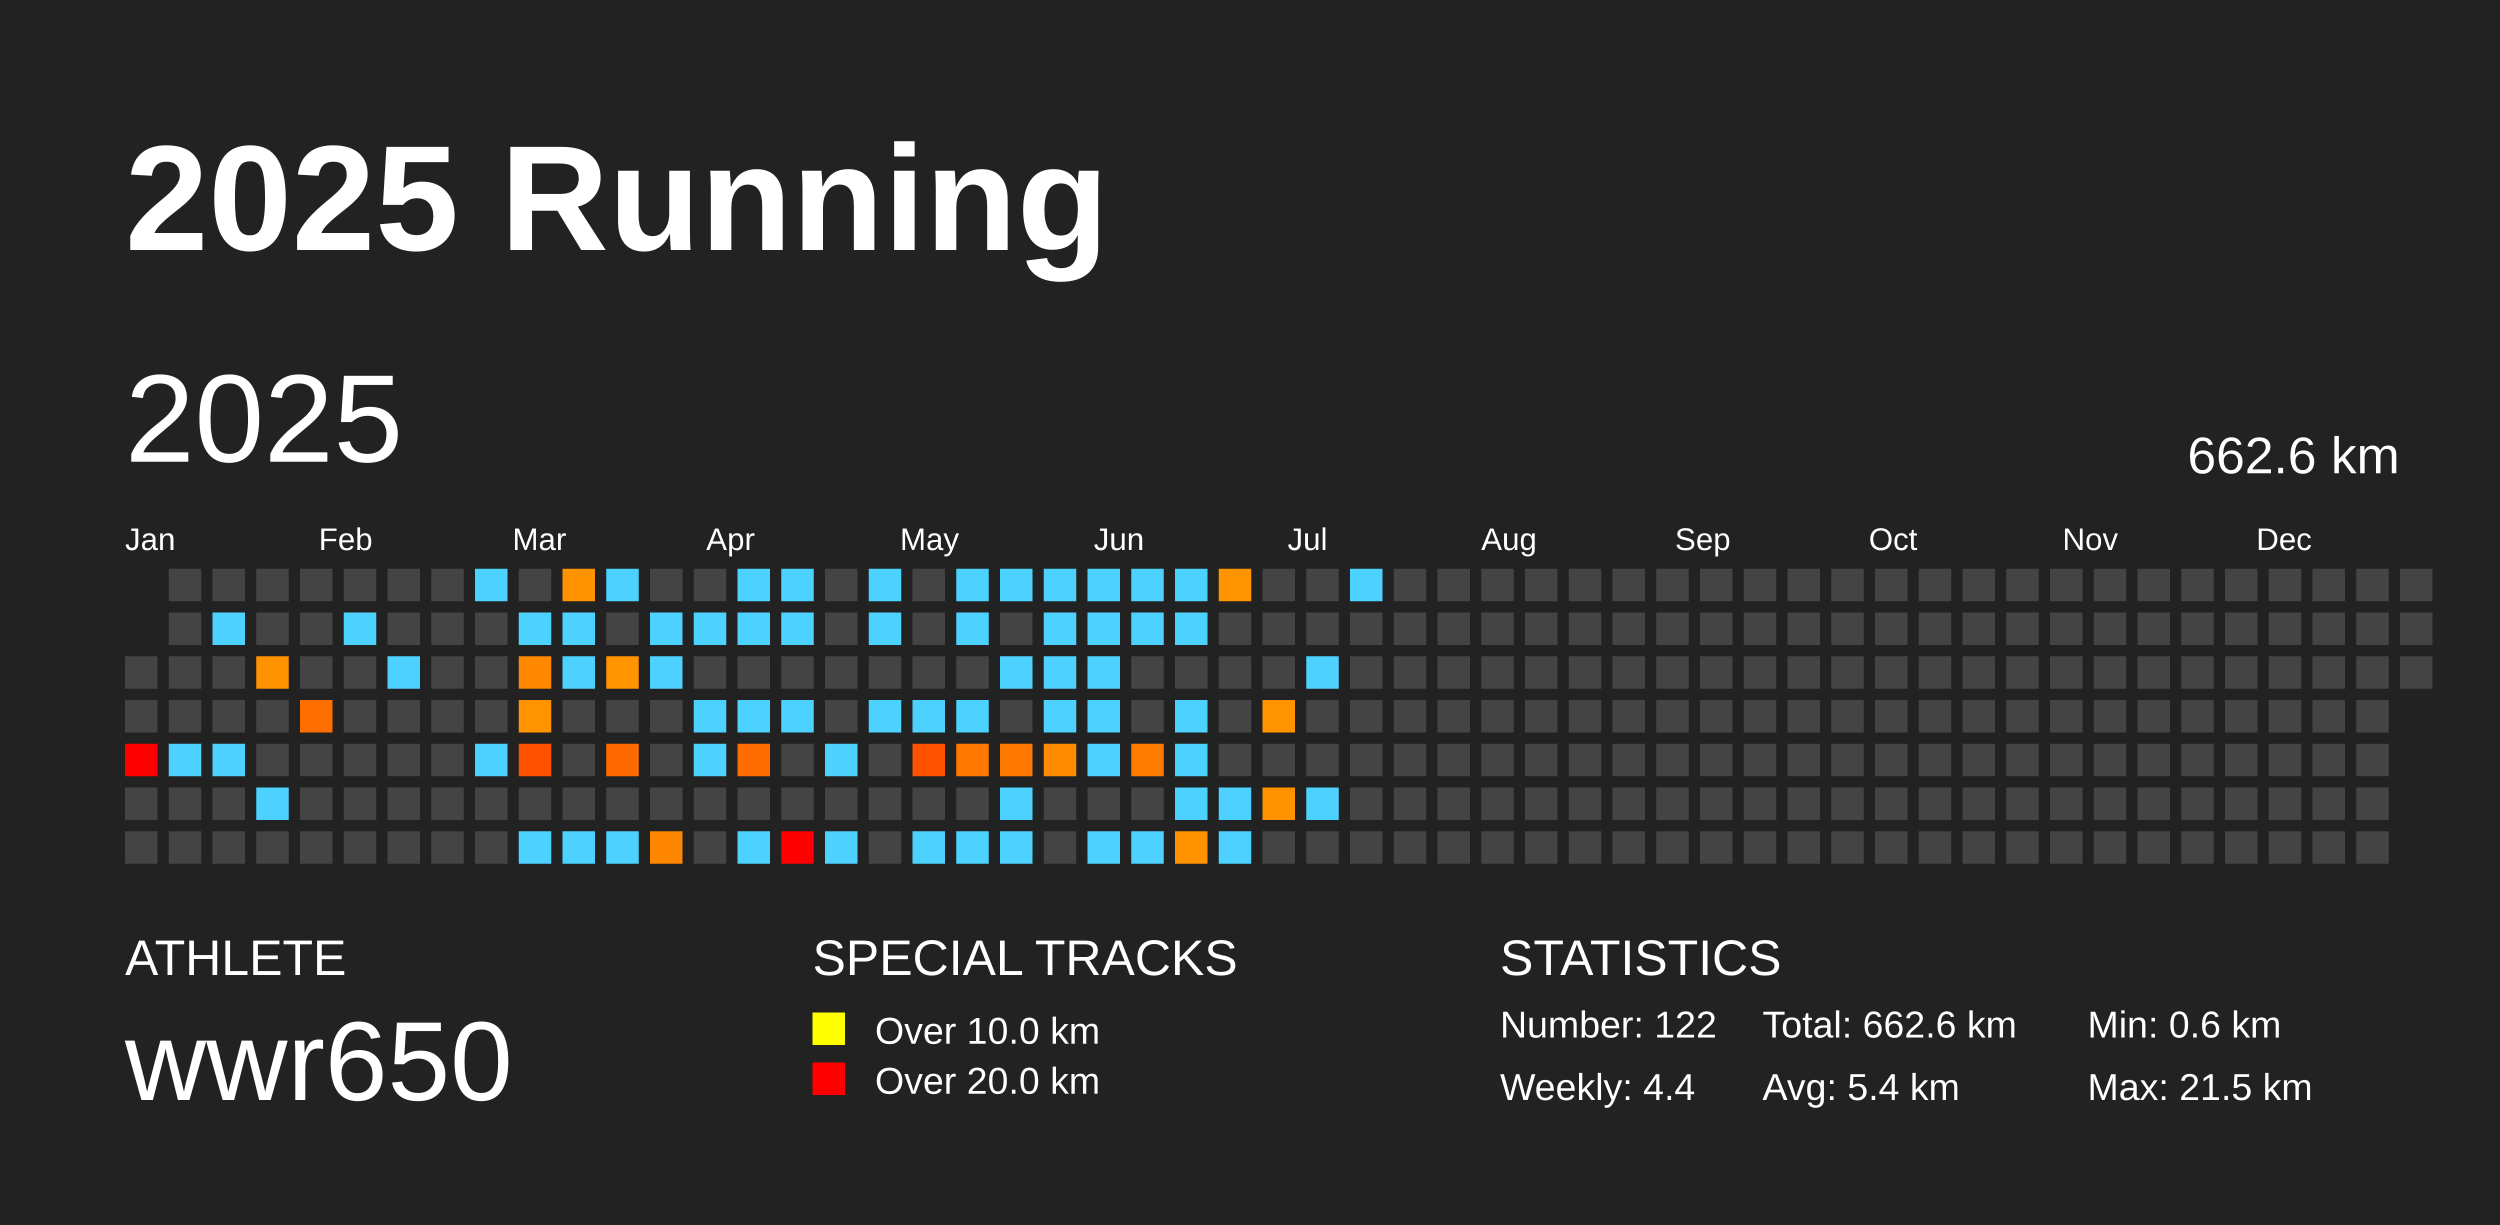
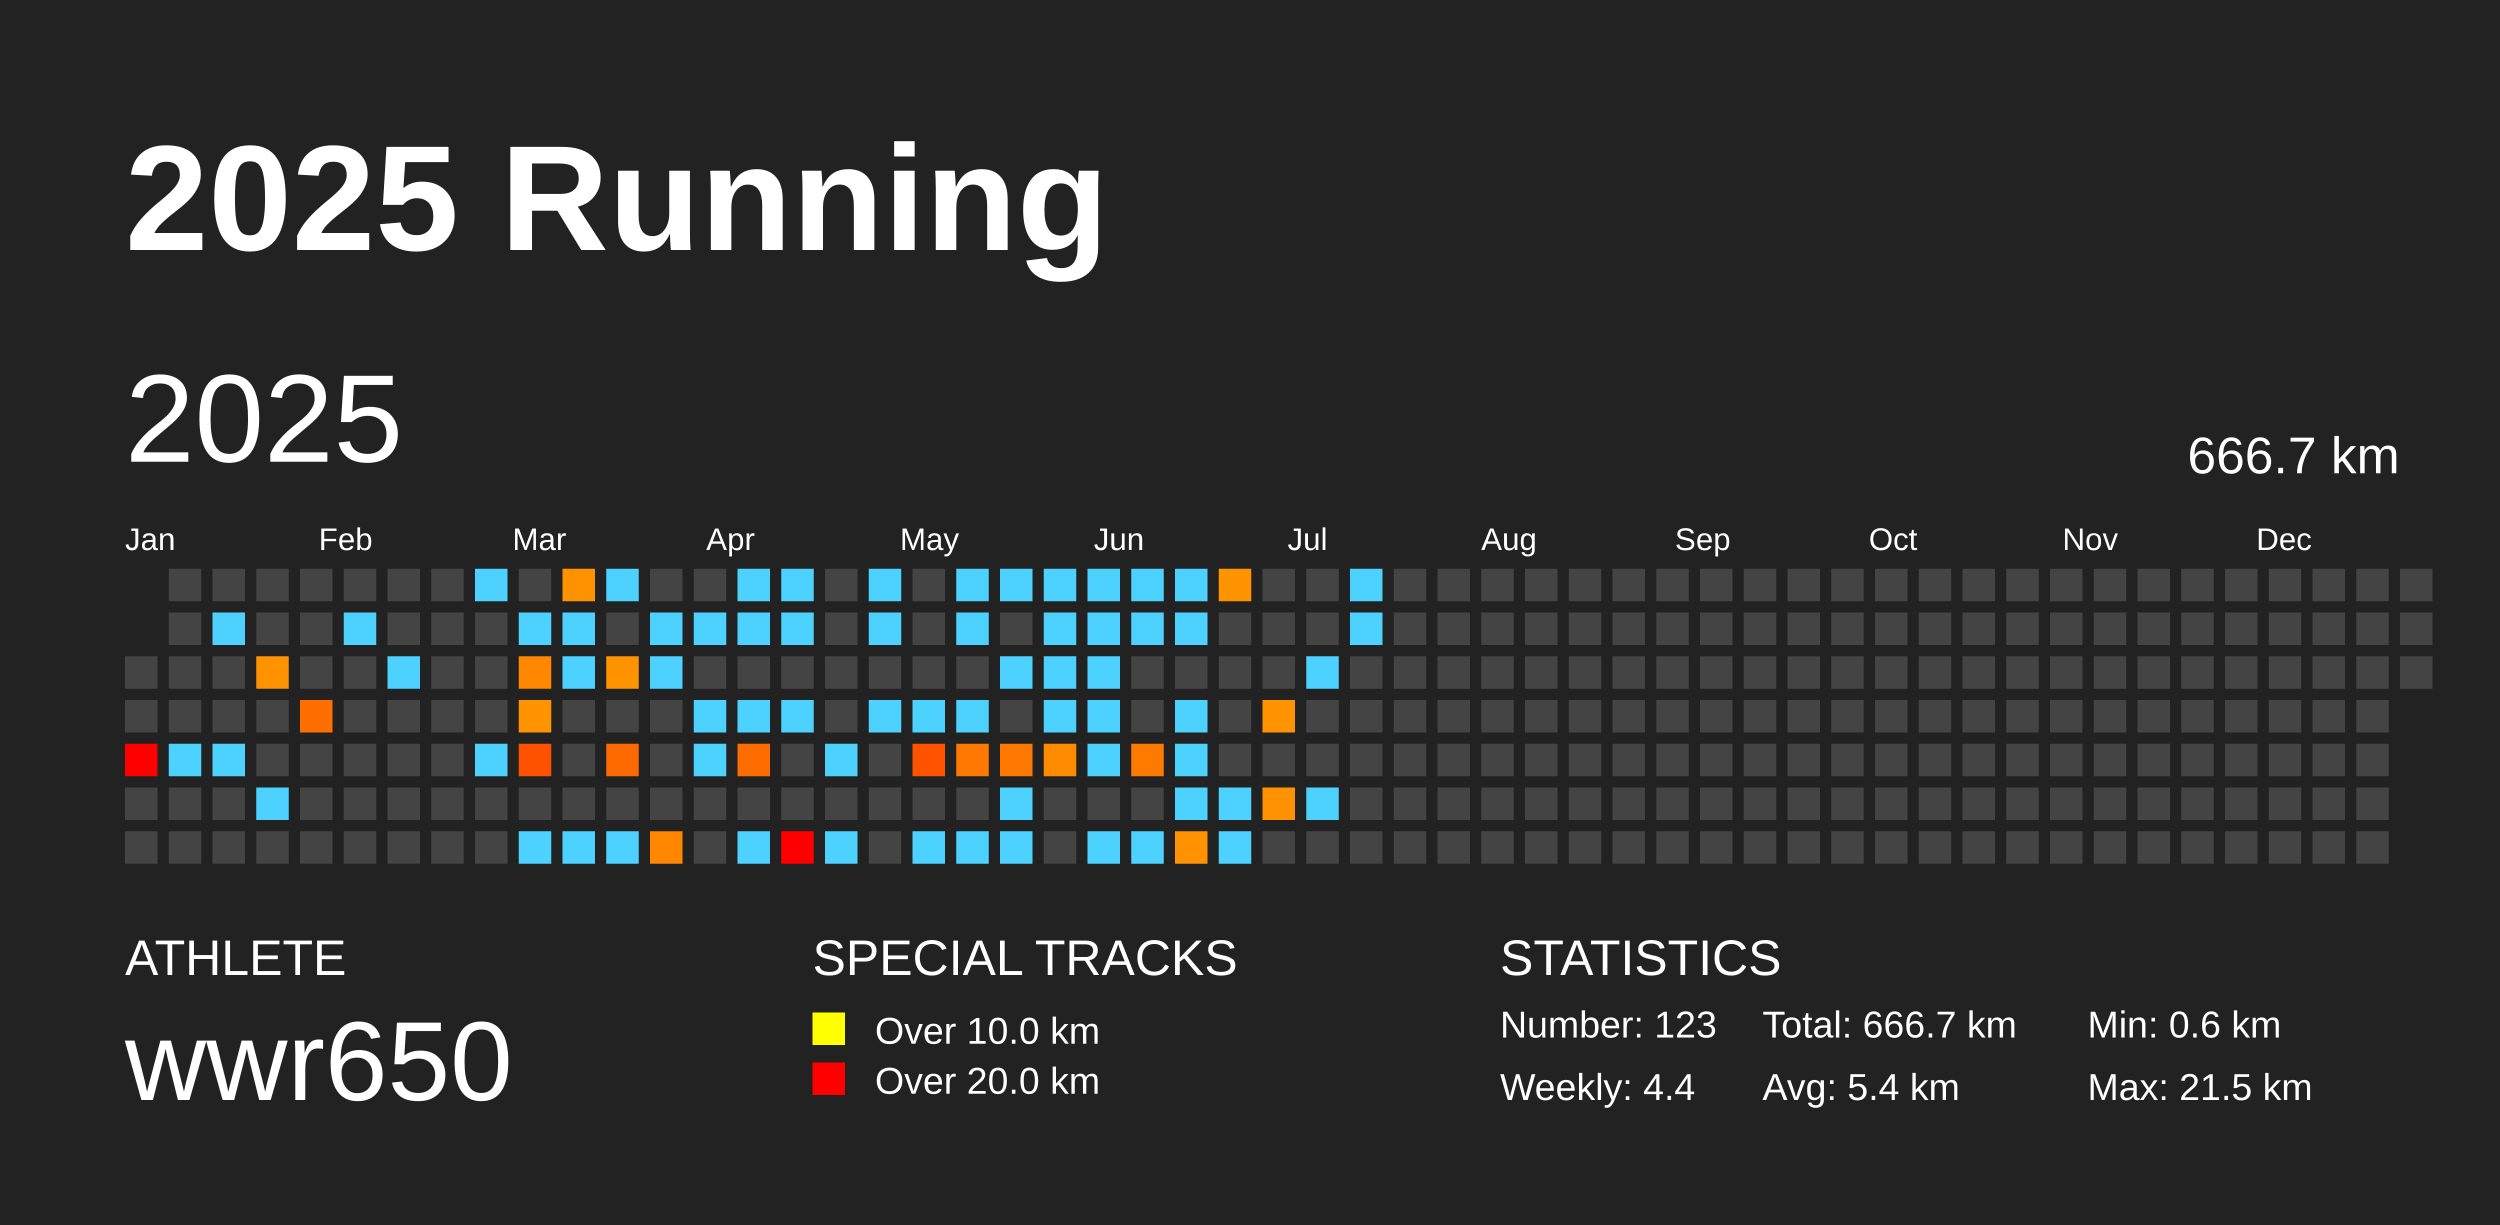
<svg xmlns="http://www.w3.org/2000/svg" baseProfile="full" height="98mm" version="1.1" viewBox="0,0,200,98" width="200mm">
  <defs />
  <rect fill="#222222" height="98" width="200" x="0" y="0" />
  <text fill="#FFFFFF" style="font-size:12px; font-family:Arial; font-weight:bold;" x="10" y="20">2025 Running</text>
  <text fill="#FFFFFF" style="font-size:4px; font-family:Arial" x="10" y="78">ATHLETE</text>
  <text fill="#FFFFFF" style="font-size:9px; font-family:Arial" x="10" y="88">wwr650</text>
  <text fill="#FFFFFF" style="font-size:4px; font-family:Arial" x="65" y="78">SPECIAL TRACKS</text>
  <rect fill="yellow" height="2.6" width="2.6" x="65" y="81" />
  <text fill="#FFFFFF" style="font-size:3px; font-family:Arial" x="70" y="83.5">Over 10.0 km</text>
  <rect fill="red" height="2.6" width="2.6" x="65" y="85" />
  <text fill="#FFFFFF" style="font-size:3px; font-family:Arial" x="70" y="87.5">Over 20.0 km</text>
  <text fill="#FFFFFF" style="font-size:4px; font-family:Arial" x="120" y="78">STATISTICS</text>
-   <text fill="#FFFFFF" style="font-size:3px; font-family:Arial" x="120" y="83">Number: 122</text>
+   <text fill="#FFFFFF" style="font-size:3px; font-family:Arial" x="120" y="83">Number: 123</text>
  <text fill="#FFFFFF" style="font-size:3px; font-family:Arial" x="120" y="88">Weekly: 4.4</text>
-   <text fill="#FFFFFF" style="font-size:3px; font-family:Arial" x="141" y="83">Total: 662.6 km</text>
+   <text fill="#FFFFFF" style="font-size:3px; font-family:Arial" x="141" y="83">Total: 666.7 km</text>
  <text fill="#FFFFFF" style="font-size:3px; font-family:Arial" x="141" y="88">Avg: 5.4 km</text>
  <text fill="#FFFFFF" style="font-size:3px; font-family:Arial" x="167" y="83">Min: 0.6 km</text>
  <text fill="#FFFFFF" style="font-size:3px; font-family:Arial" x="167" y="88">Max: 21.5 km</text>
  <text dominant-baseline="hanging" fill="#FFFFFF" style="font-size:10.0px; font-family:Arial;" x="10" y="30">2025</text>
-   <text dominant-baseline="hanging" fill="#FFFFFF" style="font-size:4.125px; font-family:Arial;" x="175" y="35">662.6 km</text>
+   <text dominant-baseline="hanging" fill="#FFFFFF" style="font-size:4.125px; font-family:Arial;" x="175" y="35">666.7 km</text>
  <text fill="#FFFFFF" style="font-size:2.5px; font-family:Arial" x="10.0" y="44">Jan</text>
  <text fill="#FFFFFF" style="font-size:2.5px; font-family:Arial" x="25.5" y="44">Feb</text>
  <text fill="#FFFFFF" style="font-size:2.5px; font-family:Arial" x="41.0" y="44">Mar</text>
  <text fill="#FFFFFF" style="font-size:2.5px; font-family:Arial" x="56.5" y="44">Apr</text>
  <text fill="#FFFFFF" style="font-size:2.5px; font-family:Arial" x="72.0" y="44">May</text>
  <text fill="#FFFFFF" style="font-size:2.5px; font-family:Arial" x="87.5" y="44">Jun</text>
  <text fill="#FFFFFF" style="font-size:2.5px; font-family:Arial" x="103.0" y="44">Jul</text>
  <text fill="#FFFFFF" style="font-size:2.5px; font-family:Arial" x="118.5" y="44">Aug</text>
  <text fill="#FFFFFF" style="font-size:2.5px; font-family:Arial" x="134.0" y="44">Sep</text>
  <text fill="#FFFFFF" style="font-size:2.5px; font-family:Arial" x="149.5" y="44">Oct</text>
  <text fill="#FFFFFF" style="font-size:2.5px; font-family:Arial" x="165.0" y="44">Nov</text>
  <text fill="#FFFFFF" style="font-size:2.5px; font-family:Arial" x="180.5" y="44">Dec</text>
  <rect fill="#444444" height="2.6" width="2.6" x="10.0" y="52.5" />
  <rect fill="#444444" height="2.6" width="2.6" x="10.0" y="56.0" />
  <rect fill="red" height="2.6" width="2.6" x="10.0" y="59.5" />
  <rect fill="#444444" height="2.6" width="2.6" x="10.0" y="63.0" />
  <rect fill="#444444" height="2.6" width="2.6" x="10.0" y="66.5" />
  <rect fill="#444444" height="2.6" width="2.6" x="13.5" y="45.5" />
  <rect fill="#444444" height="2.6" width="2.6" x="13.5" y="49.0" />
  <rect fill="#444444" height="2.6" width="2.6" x="13.5" y="52.5" />
  <rect fill="#444444" height="2.6" width="2.6" x="13.5" y="56.0" />
  <rect fill="#4dd2ff" height="2.6" width="2.6" x="13.5" y="59.5" />
  <rect fill="#444444" height="2.6" width="2.6" x="13.5" y="63.0" />
  <rect fill="#444444" height="2.6" width="2.6" x="13.5" y="66.5" />
  <rect fill="#444444" height="2.6" width="2.6" x="17.0" y="45.5" />
  <rect fill="#4dd2ff" height="2.6" width="2.6" x="17.0" y="49.0" />
  <rect fill="#444444" height="2.6" width="2.6" x="17.0" y="52.5" />
  <rect fill="#444444" height="2.6" width="2.6" x="17.0" y="56.0" />
  <rect fill="#4dd2ff" height="2.6" width="2.6" x="17.0" y="59.5" />
  <rect fill="#444444" height="2.6" width="2.6" x="17.0" y="63.0" />
  <rect fill="#444444" height="2.6" width="2.6" x="17.0" y="66.5" />
  <rect fill="#444444" height="2.6" width="2.6" x="20.5" y="45.5" />
  <rect fill="#444444" height="2.6" width="2.6" x="20.5" y="49.0" />
  <rect fill="#ff9200" height="2.6" width="2.6" x="20.5" y="52.5" />
  <rect fill="#444444" height="2.6" width="2.6" x="20.5" y="56.0" />
  <rect fill="#444444" height="2.6" width="2.6" x="20.5" y="59.5" />
  <rect fill="#4dd2ff" height="2.6" width="2.6" x="20.5" y="63.0" />
  <rect fill="#444444" height="2.6" width="2.6" x="20.5" y="66.5" />
  <rect fill="#444444" height="2.6" width="2.6" x="24.0" y="45.5" />
  <rect fill="#444444" height="2.6" width="2.6" x="24.0" y="49.0" />
  <rect fill="#444444" height="2.6" width="2.6" x="24.0" y="52.5" />
  <rect fill="#ff6f00" height="2.6" width="2.6" x="24.0" y="56.0" />
  <rect fill="#444444" height="2.6" width="2.6" x="24.0" y="59.5" />
  <rect fill="#444444" height="2.6" width="2.6" x="24.0" y="63.0" />
  <rect fill="#444444" height="2.6" width="2.6" x="24.0" y="66.5" />
  <rect fill="#444444" height="2.6" width="2.6" x="27.5" y="45.5" />
  <rect fill="#4dd2ff" height="2.6" width="2.6" x="27.5" y="49.0" />
  <rect fill="#444444" height="2.6" width="2.6" x="27.5" y="52.5" />
  <rect fill="#444444" height="2.6" width="2.6" x="27.5" y="56.0" />
  <rect fill="#444444" height="2.6" width="2.6" x="27.5" y="59.5" />
  <rect fill="#444444" height="2.6" width="2.6" x="27.5" y="63.0" />
  <rect fill="#444444" height="2.6" width="2.6" x="27.5" y="66.5" />
  <rect fill="#444444" height="2.6" width="2.6" x="31.0" y="45.5" />
  <rect fill="#444444" height="2.6" width="2.6" x="31.0" y="49.0" />
  <rect fill="#4dd2ff" height="2.6" width="2.6" x="31.0" y="52.5" />
  <rect fill="#444444" height="2.6" width="2.6" x="31.0" y="56.0" />
  <rect fill="#444444" height="2.6" width="2.6" x="31.0" y="59.5" />
  <rect fill="#444444" height="2.6" width="2.6" x="31.0" y="63.0" />
  <rect fill="#444444" height="2.6" width="2.6" x="31.0" y="66.5" />
  <rect fill="#444444" height="2.6" width="2.6" x="34.5" y="45.5" />
  <rect fill="#444444" height="2.6" width="2.6" x="34.5" y="49.0" />
  <rect fill="#444444" height="2.6" width="2.6" x="34.5" y="52.5" />
  <rect fill="#444444" height="2.6" width="2.6" x="34.5" y="56.0" />
  <rect fill="#444444" height="2.6" width="2.6" x="34.5" y="59.5" />
  <rect fill="#444444" height="2.6" width="2.6" x="34.5" y="63.0" />
  <rect fill="#444444" height="2.6" width="2.6" x="34.5" y="66.5" />
  <rect fill="#4dd2ff" height="2.6" width="2.6" x="38.0" y="45.5" />
  <rect fill="#444444" height="2.6" width="2.6" x="38.0" y="49.0" />
  <rect fill="#444444" height="2.6" width="2.6" x="38.0" y="52.5" />
  <rect fill="#444444" height="2.6" width="2.6" x="38.0" y="56.0" />
  <rect fill="#4dd2ff" height="2.6" width="2.6" x="38.0" y="59.5" />
  <rect fill="#444444" height="2.6" width="2.6" x="38.0" y="63.0" />
  <rect fill="#444444" height="2.6" width="2.6" x="38.0" y="66.5" />
  <rect fill="#444444" height="2.6" width="2.6" x="41.5" y="45.5" />
  <rect fill="#4dd2ff" height="2.6" width="2.6" x="41.5" y="49.0" />
  <rect fill="#ff8800" height="2.6" width="2.6" x="41.5" y="52.5" />
  <rect fill="#ff9300" height="2.6" width="2.6" x="41.5" y="56.0" />
  <rect fill="#ff5200" height="2.6" width="2.6" x="41.5" y="59.5" />
  <rect fill="#444444" height="2.6" width="2.6" x="41.5" y="63.0" />
  <rect fill="#4dd2ff" height="2.6" width="2.6" x="41.5" y="66.5" />
  <rect fill="#ff9200" height="2.6" width="2.6" x="45.0" y="45.5" />
  <rect fill="#4dd2ff" height="2.6" width="2.6" x="45.0" y="49.0" />
  <rect fill="#4dd2ff" height="2.6" width="2.6" x="45.0" y="52.5" />
  <rect fill="#444444" height="2.6" width="2.6" x="45.0" y="56.0" />
  <rect fill="#444444" height="2.6" width="2.6" x="45.0" y="59.5" />
  <rect fill="#444444" height="2.6" width="2.6" x="45.0" y="63.0" />
  <rect fill="#4dd2ff" height="2.6" width="2.6" x="45.0" y="66.5" />
  <rect fill="#4dd2ff" height="2.6" width="2.6" x="48.5" y="45.5" />
  <rect fill="#444444" height="2.6" width="2.6" x="48.5" y="49.0" />
  <rect fill="#ff9300" height="2.6" width="2.6" x="48.5" y="52.5" />
  <rect fill="#444444" height="2.6" width="2.6" x="48.5" y="56.0" />
  <rect fill="#ff6a00" height="2.6" width="2.6" x="48.5" y="59.5" />
  <rect fill="#444444" height="2.6" width="2.6" x="48.5" y="63.0" />
  <rect fill="#4dd2ff" height="2.6" width="2.6" x="48.5" y="66.5" />
  <rect fill="#444444" height="2.6" width="2.6" x="52.0" y="45.5" />
  <rect fill="#4dd2ff" height="2.6" width="2.6" x="52.0" y="49.0" />
  <rect fill="#4dd2ff" height="2.6" width="2.6" x="52.0" y="52.5" />
  <rect fill="#444444" height="2.6" width="2.6" x="52.0" y="56.0" />
  <rect fill="#444444" height="2.6" width="2.6" x="52.0" y="59.5" />
  <rect fill="#444444" height="2.6" width="2.6" x="52.0" y="63.0" />
  <rect fill="#ff8700" height="2.6" width="2.6" x="52.0" y="66.5" />
  <rect fill="#444444" height="2.6" width="2.6" x="55.5" y="45.5" />
  <rect fill="#4dd2ff" height="2.6" width="2.6" x="55.5" y="49.0" />
  <rect fill="#444444" height="2.6" width="2.6" x="55.5" y="52.5" />
  <rect fill="#4dd2ff" height="2.6" width="2.6" x="55.5" y="56.0" />
  <rect fill="#4dd2ff" height="2.6" width="2.6" x="55.5" y="59.5" />
  <rect fill="#444444" height="2.6" width="2.6" x="55.5" y="63.0" />
  <rect fill="#444444" height="2.6" width="2.6" x="55.5" y="66.5" />
  <rect fill="#4dd2ff" height="2.6" width="2.6" x="59.0" y="45.5" />
  <rect fill="#4dd2ff" height="2.6" width="2.6" x="59.0" y="49.0" />
  <rect fill="#444444" height="2.6" width="2.6" x="59.0" y="52.5" />
  <rect fill="#4dd2ff" height="2.6" width="2.6" x="59.0" y="56.0" />
  <rect fill="#ff6c00" height="2.6" width="2.6" x="59.0" y="59.5" />
  <rect fill="#444444" height="2.6" width="2.6" x="59.0" y="63.0" />
  <rect fill="#4dd2ff" height="2.6" width="2.6" x="59.0" y="66.5" />
  <rect fill="#4dd2ff" height="2.6" width="2.6" x="62.5" y="45.5" />
  <rect fill="#4dd2ff" height="2.6" width="2.6" x="62.5" y="49.0" />
  <rect fill="#444444" height="2.6" width="2.6" x="62.5" y="52.5" />
  <rect fill="#4dd2ff" height="2.6" width="2.6" x="62.5" y="56.0" />
  <rect fill="#444444" height="2.6" width="2.6" x="62.5" y="59.5" />
  <rect fill="#444444" height="2.6" width="2.6" x="62.5" y="63.0" />
  <rect fill="red" height="2.6" width="2.6" x="62.5" y="66.5" />
  <rect fill="#444444" height="2.6" width="2.6" x="66.0" y="45.5" />
  <rect fill="#444444" height="2.6" width="2.6" x="66.0" y="49.0" />
  <rect fill="#444444" height="2.6" width="2.6" x="66.0" y="52.5" />
  <rect fill="#444444" height="2.6" width="2.6" x="66.0" y="56.0" />
  <rect fill="#4dd2ff" height="2.6" width="2.6" x="66.0" y="59.5" />
  <rect fill="#444444" height="2.6" width="2.6" x="66.0" y="63.0" />
  <rect fill="#4dd2ff" height="2.6" width="2.6" x="66.0" y="66.5" />
  <rect fill="#4dd2ff" height="2.6" width="2.6" x="69.5" y="45.5" />
  <rect fill="#4dd2ff" height="2.6" width="2.6" x="69.5" y="49.0" />
  <rect fill="#444444" height="2.6" width="2.6" x="69.5" y="52.5" />
  <rect fill="#4dd2ff" height="2.6" width="2.6" x="69.5" y="56.0" />
  <rect fill="#444444" height="2.6" width="2.6" x="69.5" y="59.5" />
  <rect fill="#444444" height="2.6" width="2.6" x="69.5" y="63.0" />
  <rect fill="#444444" height="2.6" width="2.6" x="69.5" y="66.5" />
  <rect fill="#444444" height="2.6" width="2.6" x="73.0" y="45.5" />
  <rect fill="#444444" height="2.6" width="2.6" x="73.0" y="49.0" />
  <rect fill="#444444" height="2.6" width="2.6" x="73.0" y="52.5" />
  <rect fill="#4dd2ff" height="2.6" width="2.6" x="73.0" y="56.0" />
  <rect fill="#ff5300" height="2.6" width="2.6" x="73.0" y="59.5" />
  <rect fill="#444444" height="2.6" width="2.6" x="73.0" y="63.0" />
  <rect fill="#4dd2ff" height="2.6" width="2.6" x="73.0" y="66.5" />
  <rect fill="#4dd2ff" height="2.6" width="2.6" x="76.5" y="45.5" />
  <rect fill="#4dd2ff" height="2.6" width="2.6" x="76.5" y="49.0" />
  <rect fill="#444444" height="2.6" width="2.6" x="76.5" y="52.5" />
  <rect fill="#4dd2ff" height="2.6" width="2.6" x="76.5" y="56.0" />
  <rect fill="#ff7900" height="2.6" width="2.6" x="76.5" y="59.5" />
  <rect fill="#444444" height="2.6" width="2.6" x="76.5" y="63.0" />
  <rect fill="#4dd2ff" height="2.6" width="2.6" x="76.5" y="66.5" />
  <rect fill="#4dd2ff" height="2.6" width="2.6" x="80.0" y="45.5" />
  <rect fill="#444444" height="2.6" width="2.6" x="80.0" y="49.0" />
  <rect fill="#4dd2ff" height="2.6" width="2.6" x="80.0" y="52.5" />
  <rect fill="#444444" height="2.6" width="2.6" x="80.0" y="56.0" />
  <rect fill="#ff7900" height="2.6" width="2.6" x="80.0" y="59.5" />
  <rect fill="#4dd2ff" height="2.6" width="2.6" x="80.0" y="63.0" />
  <rect fill="#4dd2ff" height="2.6" width="2.6" x="80.0" y="66.5" />
  <rect fill="#4dd2ff" height="2.6" width="2.6" x="83.5" y="45.5" />
  <rect fill="#4dd2ff" height="2.6" width="2.6" x="83.5" y="49.0" />
  <rect fill="#4dd2ff" height="2.6" width="2.6" x="83.5" y="52.5" />
  <rect fill="#4dd2ff" height="2.6" width="2.6" x="83.5" y="56.0" />
  <rect fill="#ff8c00" height="2.6" width="2.6" x="83.5" y="59.5" />
  <rect fill="#444444" height="2.6" width="2.6" x="83.5" y="63.0" />
  <rect fill="#444444" height="2.6" width="2.6" x="83.5" y="66.5" />
  <rect fill="#4dd2ff" height="2.6" width="2.6" x="87.0" y="45.5" />
  <rect fill="#4dd2ff" height="2.6" width="2.6" x="87.0" y="49.0" />
  <rect fill="#4dd2ff" height="2.6" width="2.6" x="87.0" y="52.5" />
  <rect fill="#4dd2ff" height="2.6" width="2.6" x="87.0" y="56.0" />
  <rect fill="#4dd2ff" height="2.6" width="2.6" x="87.0" y="59.5" />
  <rect fill="#444444" height="2.6" width="2.6" x="87.0" y="63.0" />
  <rect fill="#4dd2ff" height="2.6" width="2.6" x="87.0" y="66.5" />
  <rect fill="#4dd2ff" height="2.6" width="2.6" x="90.5" y="45.5" />
  <rect fill="#4dd2ff" height="2.6" width="2.6" x="90.5" y="49.0" />
  <rect fill="#444444" height="2.6" width="2.6" x="90.5" y="52.5" />
  <rect fill="#444444" height="2.6" width="2.6" x="90.5" y="56.0" />
  <rect fill="#ff7b00" height="2.6" width="2.6" x="90.5" y="59.5" />
  <rect fill="#444444" height="2.6" width="2.6" x="90.5" y="63.0" />
  <rect fill="#4dd2ff" height="2.6" width="2.6" x="90.5" y="66.5" />
  <rect fill="#4dd2ff" height="2.6" width="2.6" x="94.0" y="45.5" />
  <rect fill="#4dd2ff" height="2.6" width="2.6" x="94.0" y="49.0" />
  <rect fill="#444444" height="2.6" width="2.6" x="94.0" y="52.5" />
  <rect fill="#4dd2ff" height="2.6" width="2.6" x="94.0" y="56.0" />
  <rect fill="#4dd2ff" height="2.6" width="2.6" x="94.0" y="59.5" />
  <rect fill="#4dd2ff" height="2.6" width="2.6" x="94.0" y="63.0" />
  <rect fill="#ff9200" height="2.6" width="2.6" x="94.0" y="66.5" />
  <rect fill="#ff9300" height="2.6" width="2.6" x="97.5" y="45.5" />
  <rect fill="#444444" height="2.6" width="2.6" x="97.5" y="49.0" />
  <rect fill="#444444" height="2.6" width="2.6" x="97.5" y="52.5" />
  <rect fill="#444444" height="2.6" width="2.6" x="97.5" y="56.0" />
  <rect fill="#444444" height="2.6" width="2.6" x="97.5" y="59.5" />
  <rect fill="#4dd2ff" height="2.6" width="2.6" x="97.5" y="63.0" />
  <rect fill="#4dd2ff" height="2.6" width="2.6" x="97.5" y="66.5" />
  <rect fill="#444444" height="2.6" width="2.6" x="101.0" y="45.5" />
  <rect fill="#444444" height="2.6" width="2.6" x="101.0" y="49.0" />
  <rect fill="#444444" height="2.6" width="2.6" x="101.0" y="52.5" />
  <rect fill="#ff9300" height="2.6" width="2.6" x="101.0" y="56.0" />
  <rect fill="#444444" height="2.6" width="2.6" x="101.0" y="59.5" />
  <rect fill="#ff9200" height="2.6" width="2.6" x="101.0" y="63.0" />
  <rect fill="#444444" height="2.6" width="2.6" x="101.0" y="66.5" />
  <rect fill="#444444" height="2.6" width="2.6" x="104.5" y="45.5" />
  <rect fill="#444444" height="2.6" width="2.6" x="104.5" y="49.0" />
  <rect fill="#4dd2ff" height="2.6" width="2.6" x="104.5" y="52.5" />
  <rect fill="#444444" height="2.6" width="2.6" x="104.5" y="56.0" />
  <rect fill="#444444" height="2.6" width="2.6" x="104.5" y="59.5" />
  <rect fill="#4dd2ff" height="2.6" width="2.6" x="104.5" y="63.0" />
  <rect fill="#444444" height="2.6" width="2.6" x="104.5" y="66.5" />
  <rect fill="#4dd2ff" height="2.6" width="2.6" x="108.0" y="45.5" />
-   <rect fill="#444444" height="2.6" width="2.6" x="108.0" y="49.0" />
+   <rect fill="#4dd2ff" height="2.6" width="2.6" x="108.0" y="49.0" />
  <rect fill="#444444" height="2.6" width="2.6" x="108.0" y="52.5" />
  <rect fill="#444444" height="2.6" width="2.6" x="108.0" y="56.0" />
  <rect fill="#444444" height="2.6" width="2.6" x="108.0" y="59.5" />
  <rect fill="#444444" height="2.6" width="2.6" x="108.0" y="63.0" />
  <rect fill="#444444" height="2.6" width="2.6" x="108.0" y="66.5" />
  <rect fill="#444444" height="2.6" width="2.6" x="111.5" y="45.5" />
  <rect fill="#444444" height="2.6" width="2.6" x="111.5" y="49.0" />
  <rect fill="#444444" height="2.6" width="2.6" x="111.5" y="52.5" />
  <rect fill="#444444" height="2.6" width="2.6" x="111.5" y="56.0" />
  <rect fill="#444444" height="2.6" width="2.6" x="111.5" y="59.5" />
  <rect fill="#444444" height="2.6" width="2.6" x="111.5" y="63.0" />
  <rect fill="#444444" height="2.6" width="2.6" x="111.5" y="66.5" />
  <rect fill="#444444" height="2.6" width="2.6" x="115.0" y="45.5" />
  <rect fill="#444444" height="2.6" width="2.6" x="115.0" y="49.0" />
  <rect fill="#444444" height="2.6" width="2.6" x="115.0" y="52.5" />
  <rect fill="#444444" height="2.6" width="2.6" x="115.0" y="56.0" />
  <rect fill="#444444" height="2.6" width="2.6" x="115.0" y="59.5" />
  <rect fill="#444444" height="2.6" width="2.6" x="115.0" y="63.0" />
  <rect fill="#444444" height="2.6" width="2.6" x="115.0" y="66.5" />
  <rect fill="#444444" height="2.6" width="2.6" x="118.5" y="45.5" />
  <rect fill="#444444" height="2.6" width="2.6" x="118.5" y="49.0" />
  <rect fill="#444444" height="2.6" width="2.6" x="118.5" y="52.5" />
  <rect fill="#444444" height="2.6" width="2.6" x="118.5" y="56.0" />
  <rect fill="#444444" height="2.6" width="2.6" x="118.5" y="59.5" />
  <rect fill="#444444" height="2.6" width="2.6" x="118.5" y="63.0" />
  <rect fill="#444444" height="2.6" width="2.6" x="118.5" y="66.5" />
  <rect fill="#444444" height="2.6" width="2.6" x="122.0" y="45.5" />
  <rect fill="#444444" height="2.6" width="2.6" x="122.0" y="49.0" />
  <rect fill="#444444" height="2.6" width="2.6" x="122.0" y="52.5" />
  <rect fill="#444444" height="2.6" width="2.6" x="122.0" y="56.0" />
  <rect fill="#444444" height="2.6" width="2.6" x="122.0" y="59.5" />
  <rect fill="#444444" height="2.6" width="2.6" x="122.0" y="63.0" />
  <rect fill="#444444" height="2.6" width="2.6" x="122.0" y="66.5" />
  <rect fill="#444444" height="2.6" width="2.6" x="125.5" y="45.5" />
  <rect fill="#444444" height="2.6" width="2.6" x="125.5" y="49.0" />
  <rect fill="#444444" height="2.6" width="2.6" x="125.5" y="52.5" />
  <rect fill="#444444" height="2.6" width="2.6" x="125.5" y="56.0" />
  <rect fill="#444444" height="2.6" width="2.6" x="125.5" y="59.5" />
  <rect fill="#444444" height="2.6" width="2.6" x="125.5" y="63.0" />
  <rect fill="#444444" height="2.6" width="2.6" x="125.5" y="66.5" />
  <rect fill="#444444" height="2.6" width="2.6" x="129.0" y="45.5" />
  <rect fill="#444444" height="2.6" width="2.6" x="129.0" y="49.0" />
  <rect fill="#444444" height="2.6" width="2.6" x="129.0" y="52.5" />
  <rect fill="#444444" height="2.6" width="2.6" x="129.0" y="56.0" />
  <rect fill="#444444" height="2.6" width="2.6" x="129.0" y="59.5" />
  <rect fill="#444444" height="2.6" width="2.6" x="129.0" y="63.0" />
  <rect fill="#444444" height="2.6" width="2.6" x="129.0" y="66.5" />
  <rect fill="#444444" height="2.6" width="2.6" x="132.5" y="45.5" />
  <rect fill="#444444" height="2.6" width="2.6" x="132.5" y="49.0" />
  <rect fill="#444444" height="2.6" width="2.6" x="132.5" y="52.5" />
  <rect fill="#444444" height="2.6" width="2.6" x="132.5" y="56.0" />
  <rect fill="#444444" height="2.6" width="2.6" x="132.5" y="59.5" />
  <rect fill="#444444" height="2.6" width="2.6" x="132.5" y="63.0" />
  <rect fill="#444444" height="2.6" width="2.6" x="132.5" y="66.5" />
  <rect fill="#444444" height="2.6" width="2.6" x="136.0" y="45.5" />
  <rect fill="#444444" height="2.6" width="2.6" x="136.0" y="49.0" />
  <rect fill="#444444" height="2.6" width="2.6" x="136.0" y="52.5" />
  <rect fill="#444444" height="2.6" width="2.6" x="136.0" y="56.0" />
  <rect fill="#444444" height="2.6" width="2.6" x="136.0" y="59.5" />
  <rect fill="#444444" height="2.6" width="2.6" x="136.0" y="63.0" />
  <rect fill="#444444" height="2.6" width="2.6" x="136.0" y="66.5" />
  <rect fill="#444444" height="2.6" width="2.6" x="139.5" y="45.5" />
  <rect fill="#444444" height="2.6" width="2.6" x="139.5" y="49.0" />
  <rect fill="#444444" height="2.6" width="2.6" x="139.5" y="52.5" />
  <rect fill="#444444" height="2.6" width="2.6" x="139.5" y="56.0" />
  <rect fill="#444444" height="2.6" width="2.6" x="139.5" y="59.5" />
  <rect fill="#444444" height="2.6" width="2.6" x="139.5" y="63.0" />
  <rect fill="#444444" height="2.6" width="2.6" x="139.5" y="66.5" />
  <rect fill="#444444" height="2.6" width="2.6" x="143.0" y="45.5" />
  <rect fill="#444444" height="2.6" width="2.6" x="143.0" y="49.0" />
  <rect fill="#444444" height="2.6" width="2.6" x="143.0" y="52.5" />
  <rect fill="#444444" height="2.6" width="2.6" x="143.0" y="56.0" />
  <rect fill="#444444" height="2.6" width="2.6" x="143.0" y="59.5" />
  <rect fill="#444444" height="2.6" width="2.6" x="143.0" y="63.0" />
  <rect fill="#444444" height="2.6" width="2.6" x="143.0" y="66.5" />
  <rect fill="#444444" height="2.6" width="2.6" x="146.5" y="45.5" />
  <rect fill="#444444" height="2.6" width="2.6" x="146.5" y="49.0" />
  <rect fill="#444444" height="2.6" width="2.6" x="146.5" y="52.5" />
  <rect fill="#444444" height="2.6" width="2.6" x="146.5" y="56.0" />
  <rect fill="#444444" height="2.6" width="2.6" x="146.5" y="59.5" />
  <rect fill="#444444" height="2.6" width="2.6" x="146.5" y="63.0" />
  <rect fill="#444444" height="2.6" width="2.6" x="146.5" y="66.5" />
  <rect fill="#444444" height="2.6" width="2.6" x="150.0" y="45.5" />
  <rect fill="#444444" height="2.6" width="2.6" x="150.0" y="49.0" />
  <rect fill="#444444" height="2.6" width="2.6" x="150.0" y="52.5" />
  <rect fill="#444444" height="2.6" width="2.6" x="150.0" y="56.0" />
  <rect fill="#444444" height="2.6" width="2.6" x="150.0" y="59.5" />
  <rect fill="#444444" height="2.6" width="2.6" x="150.0" y="63.0" />
  <rect fill="#444444" height="2.6" width="2.6" x="150.0" y="66.5" />
  <rect fill="#444444" height="2.6" width="2.6" x="153.5" y="45.5" />
  <rect fill="#444444" height="2.6" width="2.6" x="153.5" y="49.0" />
  <rect fill="#444444" height="2.6" width="2.6" x="153.5" y="52.5" />
  <rect fill="#444444" height="2.6" width="2.6" x="153.5" y="56.0" />
  <rect fill="#444444" height="2.6" width="2.6" x="153.5" y="59.5" />
  <rect fill="#444444" height="2.6" width="2.6" x="153.5" y="63.0" />
  <rect fill="#444444" height="2.6" width="2.6" x="153.5" y="66.5" />
  <rect fill="#444444" height="2.6" width="2.6" x="157.0" y="45.5" />
  <rect fill="#444444" height="2.6" width="2.6" x="157.0" y="49.0" />
  <rect fill="#444444" height="2.6" width="2.6" x="157.0" y="52.5" />
  <rect fill="#444444" height="2.6" width="2.6" x="157.0" y="56.0" />
  <rect fill="#444444" height="2.6" width="2.6" x="157.0" y="59.5" />
  <rect fill="#444444" height="2.6" width="2.6" x="157.0" y="63.0" />
  <rect fill="#444444" height="2.6" width="2.6" x="157.0" y="66.5" />
  <rect fill="#444444" height="2.6" width="2.6" x="160.5" y="45.5" />
  <rect fill="#444444" height="2.6" width="2.6" x="160.5" y="49.0" />
  <rect fill="#444444" height="2.6" width="2.6" x="160.5" y="52.5" />
  <rect fill="#444444" height="2.6" width="2.6" x="160.5" y="56.0" />
  <rect fill="#444444" height="2.6" width="2.6" x="160.5" y="59.5" />
  <rect fill="#444444" height="2.6" width="2.6" x="160.5" y="63.0" />
  <rect fill="#444444" height="2.6" width="2.6" x="160.5" y="66.5" />
  <rect fill="#444444" height="2.6" width="2.6" x="164.0" y="45.5" />
  <rect fill="#444444" height="2.6" width="2.6" x="164.0" y="49.0" />
  <rect fill="#444444" height="2.6" width="2.6" x="164.0" y="52.5" />
  <rect fill="#444444" height="2.6" width="2.6" x="164.0" y="56.0" />
  <rect fill="#444444" height="2.6" width="2.6" x="164.0" y="59.5" />
  <rect fill="#444444" height="2.6" width="2.6" x="164.0" y="63.0" />
  <rect fill="#444444" height="2.6" width="2.6" x="164.0" y="66.5" />
  <rect fill="#444444" height="2.6" width="2.6" x="167.5" y="45.5" />
  <rect fill="#444444" height="2.6" width="2.6" x="167.5" y="49.0" />
  <rect fill="#444444" height="2.6" width="2.6" x="167.5" y="52.5" />
  <rect fill="#444444" height="2.6" width="2.6" x="167.5" y="56.0" />
  <rect fill="#444444" height="2.6" width="2.6" x="167.5" y="59.5" />
  <rect fill="#444444" height="2.6" width="2.6" x="167.5" y="63.0" />
  <rect fill="#444444" height="2.6" width="2.6" x="167.5" y="66.5" />
  <rect fill="#444444" height="2.6" width="2.6" x="171.0" y="45.5" />
  <rect fill="#444444" height="2.6" width="2.6" x="171.0" y="49.0" />
  <rect fill="#444444" height="2.6" width="2.6" x="171.0" y="52.5" />
  <rect fill="#444444" height="2.6" width="2.6" x="171.0" y="56.0" />
  <rect fill="#444444" height="2.6" width="2.6" x="171.0" y="59.5" />
  <rect fill="#444444" height="2.6" width="2.6" x="171.0" y="63.0" />
  <rect fill="#444444" height="2.6" width="2.6" x="171.0" y="66.5" />
  <rect fill="#444444" height="2.6" width="2.6" x="174.5" y="45.5" />
  <rect fill="#444444" height="2.6" width="2.6" x="174.5" y="49.0" />
  <rect fill="#444444" height="2.6" width="2.6" x="174.5" y="52.5" />
  <rect fill="#444444" height="2.6" width="2.6" x="174.5" y="56.0" />
  <rect fill="#444444" height="2.6" width="2.6" x="174.5" y="59.5" />
  <rect fill="#444444" height="2.6" width="2.6" x="174.5" y="63.0" />
  <rect fill="#444444" height="2.6" width="2.6" x="174.5" y="66.5" />
  <rect fill="#444444" height="2.6" width="2.6" x="178.0" y="45.5" />
  <rect fill="#444444" height="2.6" width="2.6" x="178.0" y="49.0" />
  <rect fill="#444444" height="2.6" width="2.6" x="178.0" y="52.5" />
  <rect fill="#444444" height="2.6" width="2.6" x="178.0" y="56.0" />
  <rect fill="#444444" height="2.6" width="2.6" x="178.0" y="59.5" />
  <rect fill="#444444" height="2.6" width="2.6" x="178.0" y="63.0" />
  <rect fill="#444444" height="2.6" width="2.6" x="178.0" y="66.5" />
  <rect fill="#444444" height="2.6" width="2.6" x="181.5" y="45.5" />
  <rect fill="#444444" height="2.6" width="2.6" x="181.5" y="49.0" />
  <rect fill="#444444" height="2.6" width="2.6" x="181.5" y="52.5" />
  <rect fill="#444444" height="2.6" width="2.6" x="181.5" y="56.0" />
  <rect fill="#444444" height="2.6" width="2.6" x="181.5" y="59.5" />
  <rect fill="#444444" height="2.6" width="2.6" x="181.5" y="63.0" />
  <rect fill="#444444" height="2.6" width="2.6" x="181.5" y="66.5" />
  <rect fill="#444444" height="2.6" width="2.6" x="185.0" y="45.5" />
  <rect fill="#444444" height="2.6" width="2.6" x="185.0" y="49.0" />
  <rect fill="#444444" height="2.6" width="2.6" x="185.0" y="52.5" />
  <rect fill="#444444" height="2.6" width="2.6" x="185.0" y="56.0" />
  <rect fill="#444444" height="2.6" width="2.6" x="185.0" y="59.5" />
  <rect fill="#444444" height="2.6" width="2.6" x="185.0" y="63.0" />
  <rect fill="#444444" height="2.6" width="2.6" x="185.0" y="66.5" />
  <rect fill="#444444" height="2.6" width="2.6" x="188.5" y="45.5" />
  <rect fill="#444444" height="2.6" width="2.6" x="188.5" y="49.0" />
  <rect fill="#444444" height="2.6" width="2.6" x="188.5" y="52.5" />
  <rect fill="#444444" height="2.6" width="2.6" x="188.5" y="56.0" />
  <rect fill="#444444" height="2.6" width="2.6" x="188.5" y="59.5" />
  <rect fill="#444444" height="2.6" width="2.6" x="188.5" y="63.0" />
  <rect fill="#444444" height="2.6" width="2.6" x="188.5" y="66.5" />
  <rect fill="#444444" height="2.6" width="2.6" x="192.0" y="45.5" />
  <rect fill="#444444" height="2.6" width="2.6" x="192.0" y="49.0" />
  <rect fill="#444444" height="2.6" width="2.6" x="192.0" y="52.5" />
</svg>
